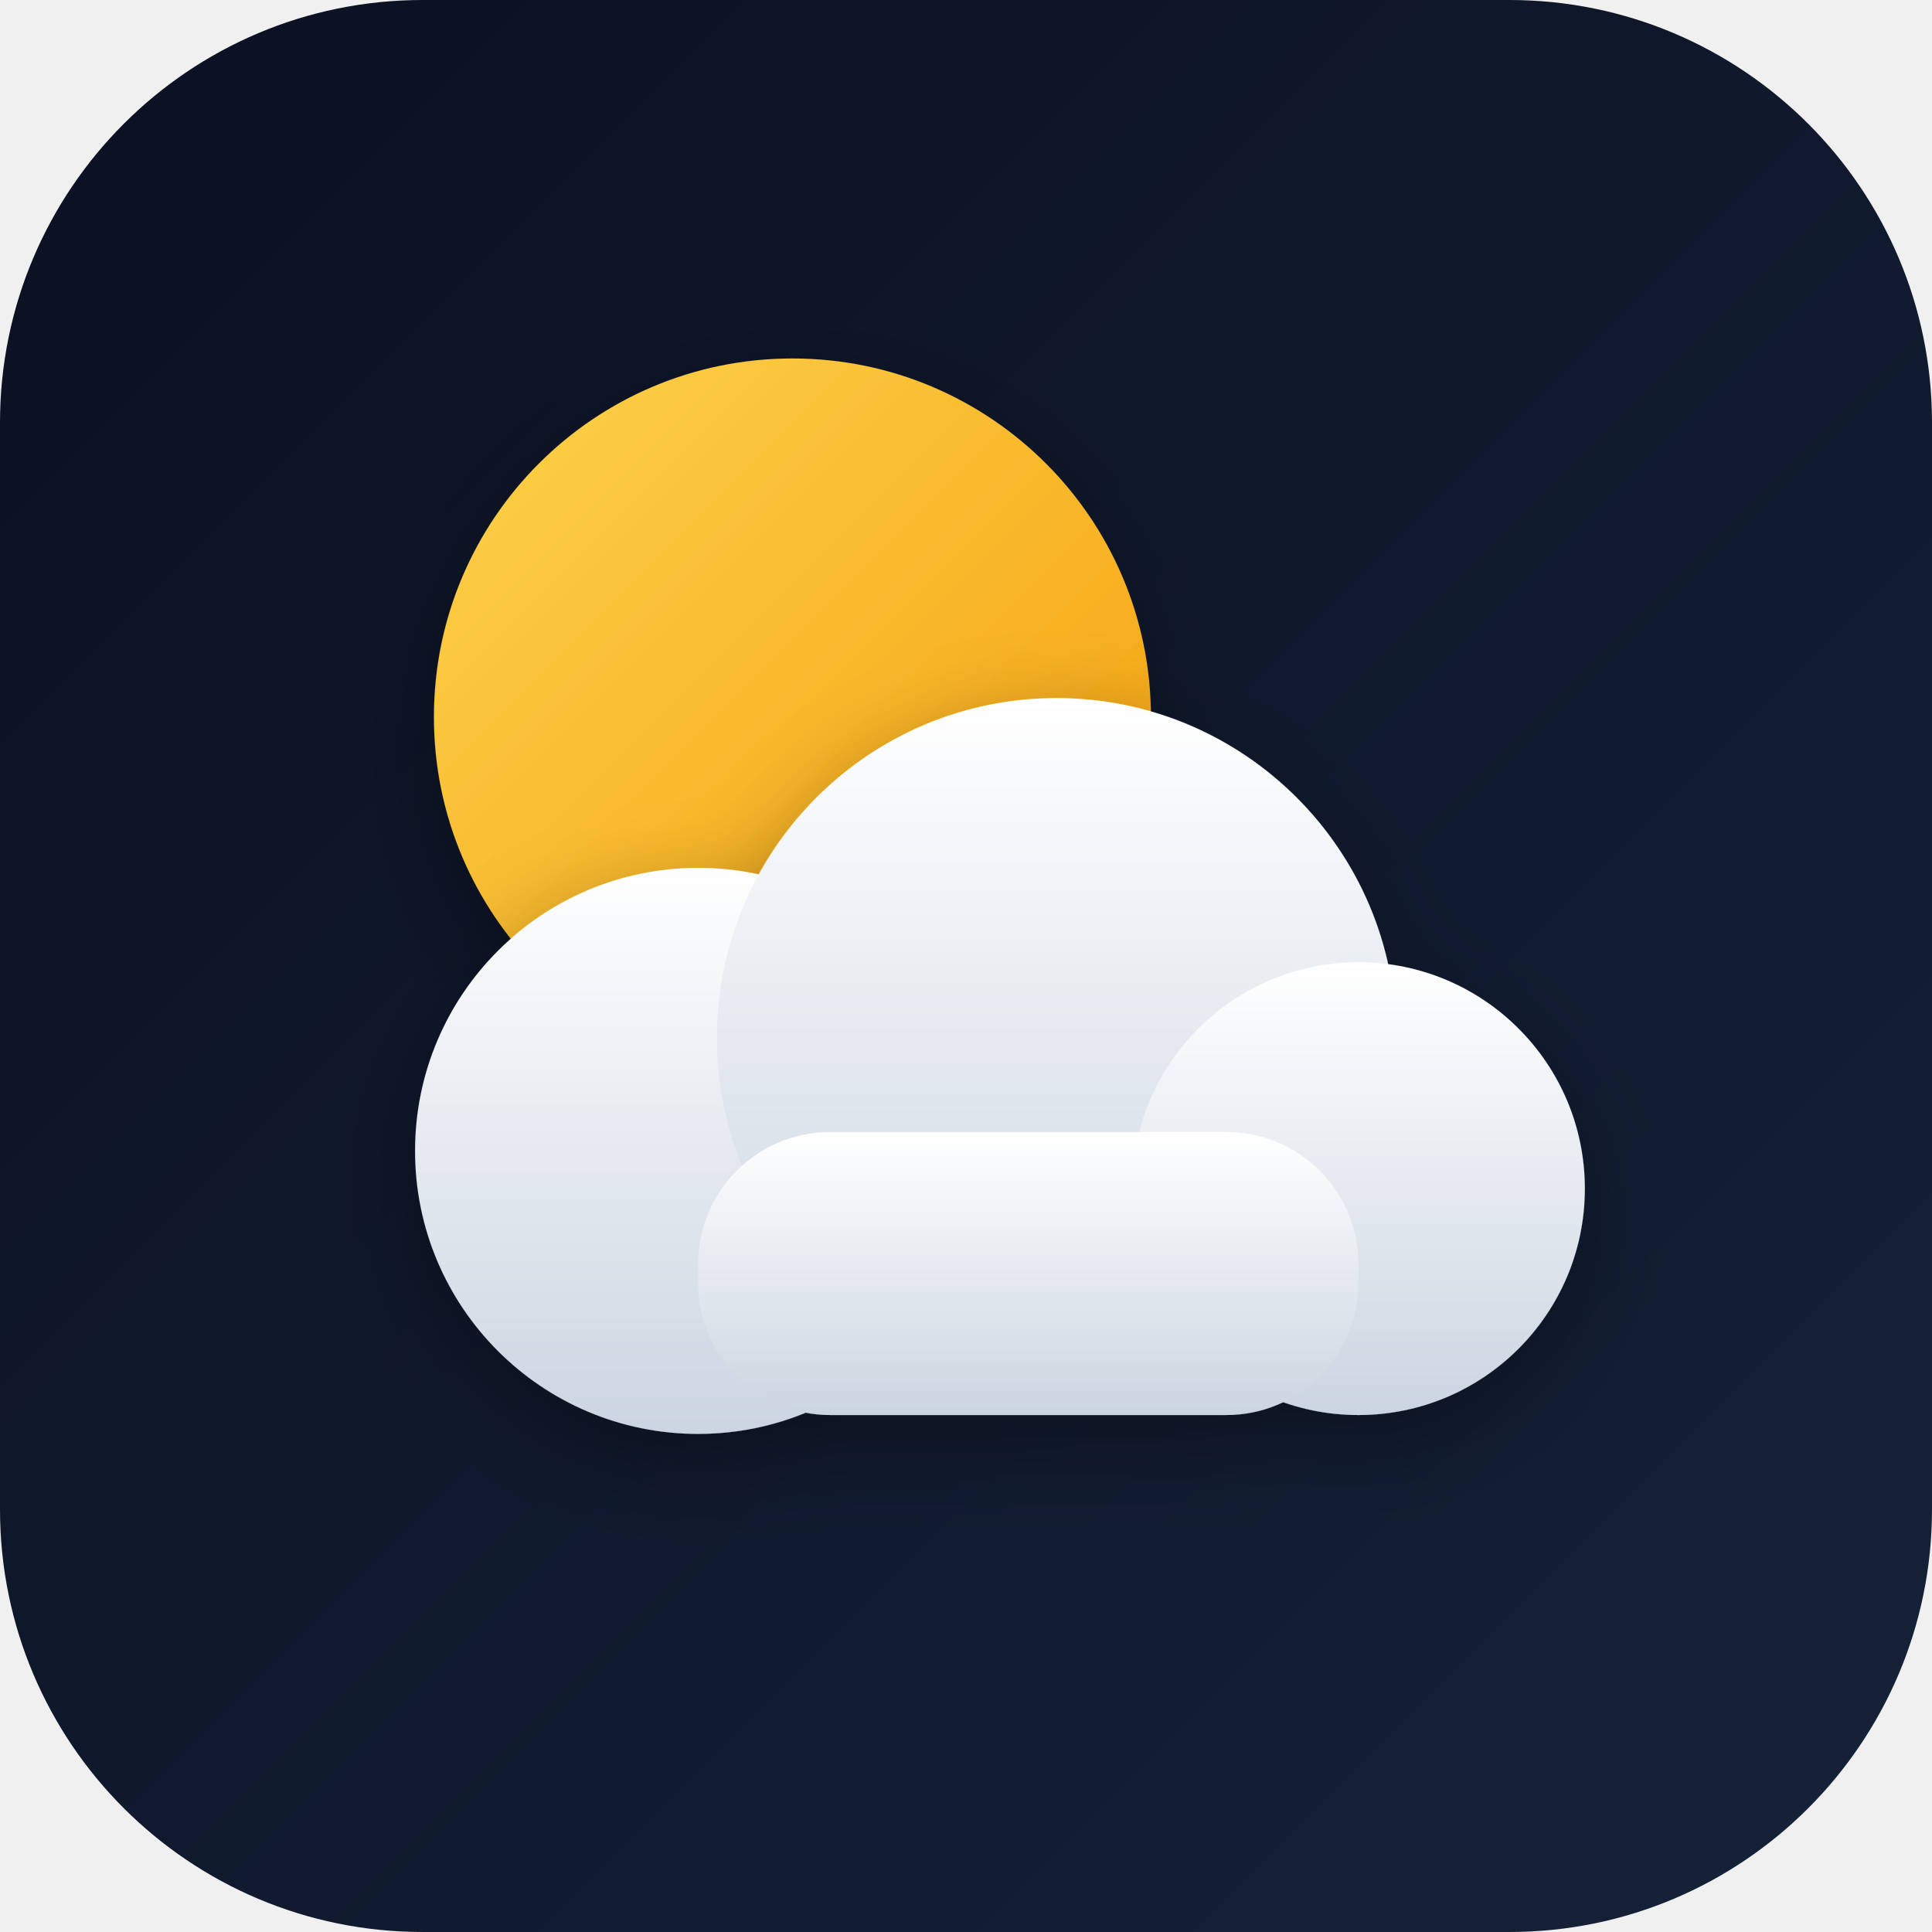
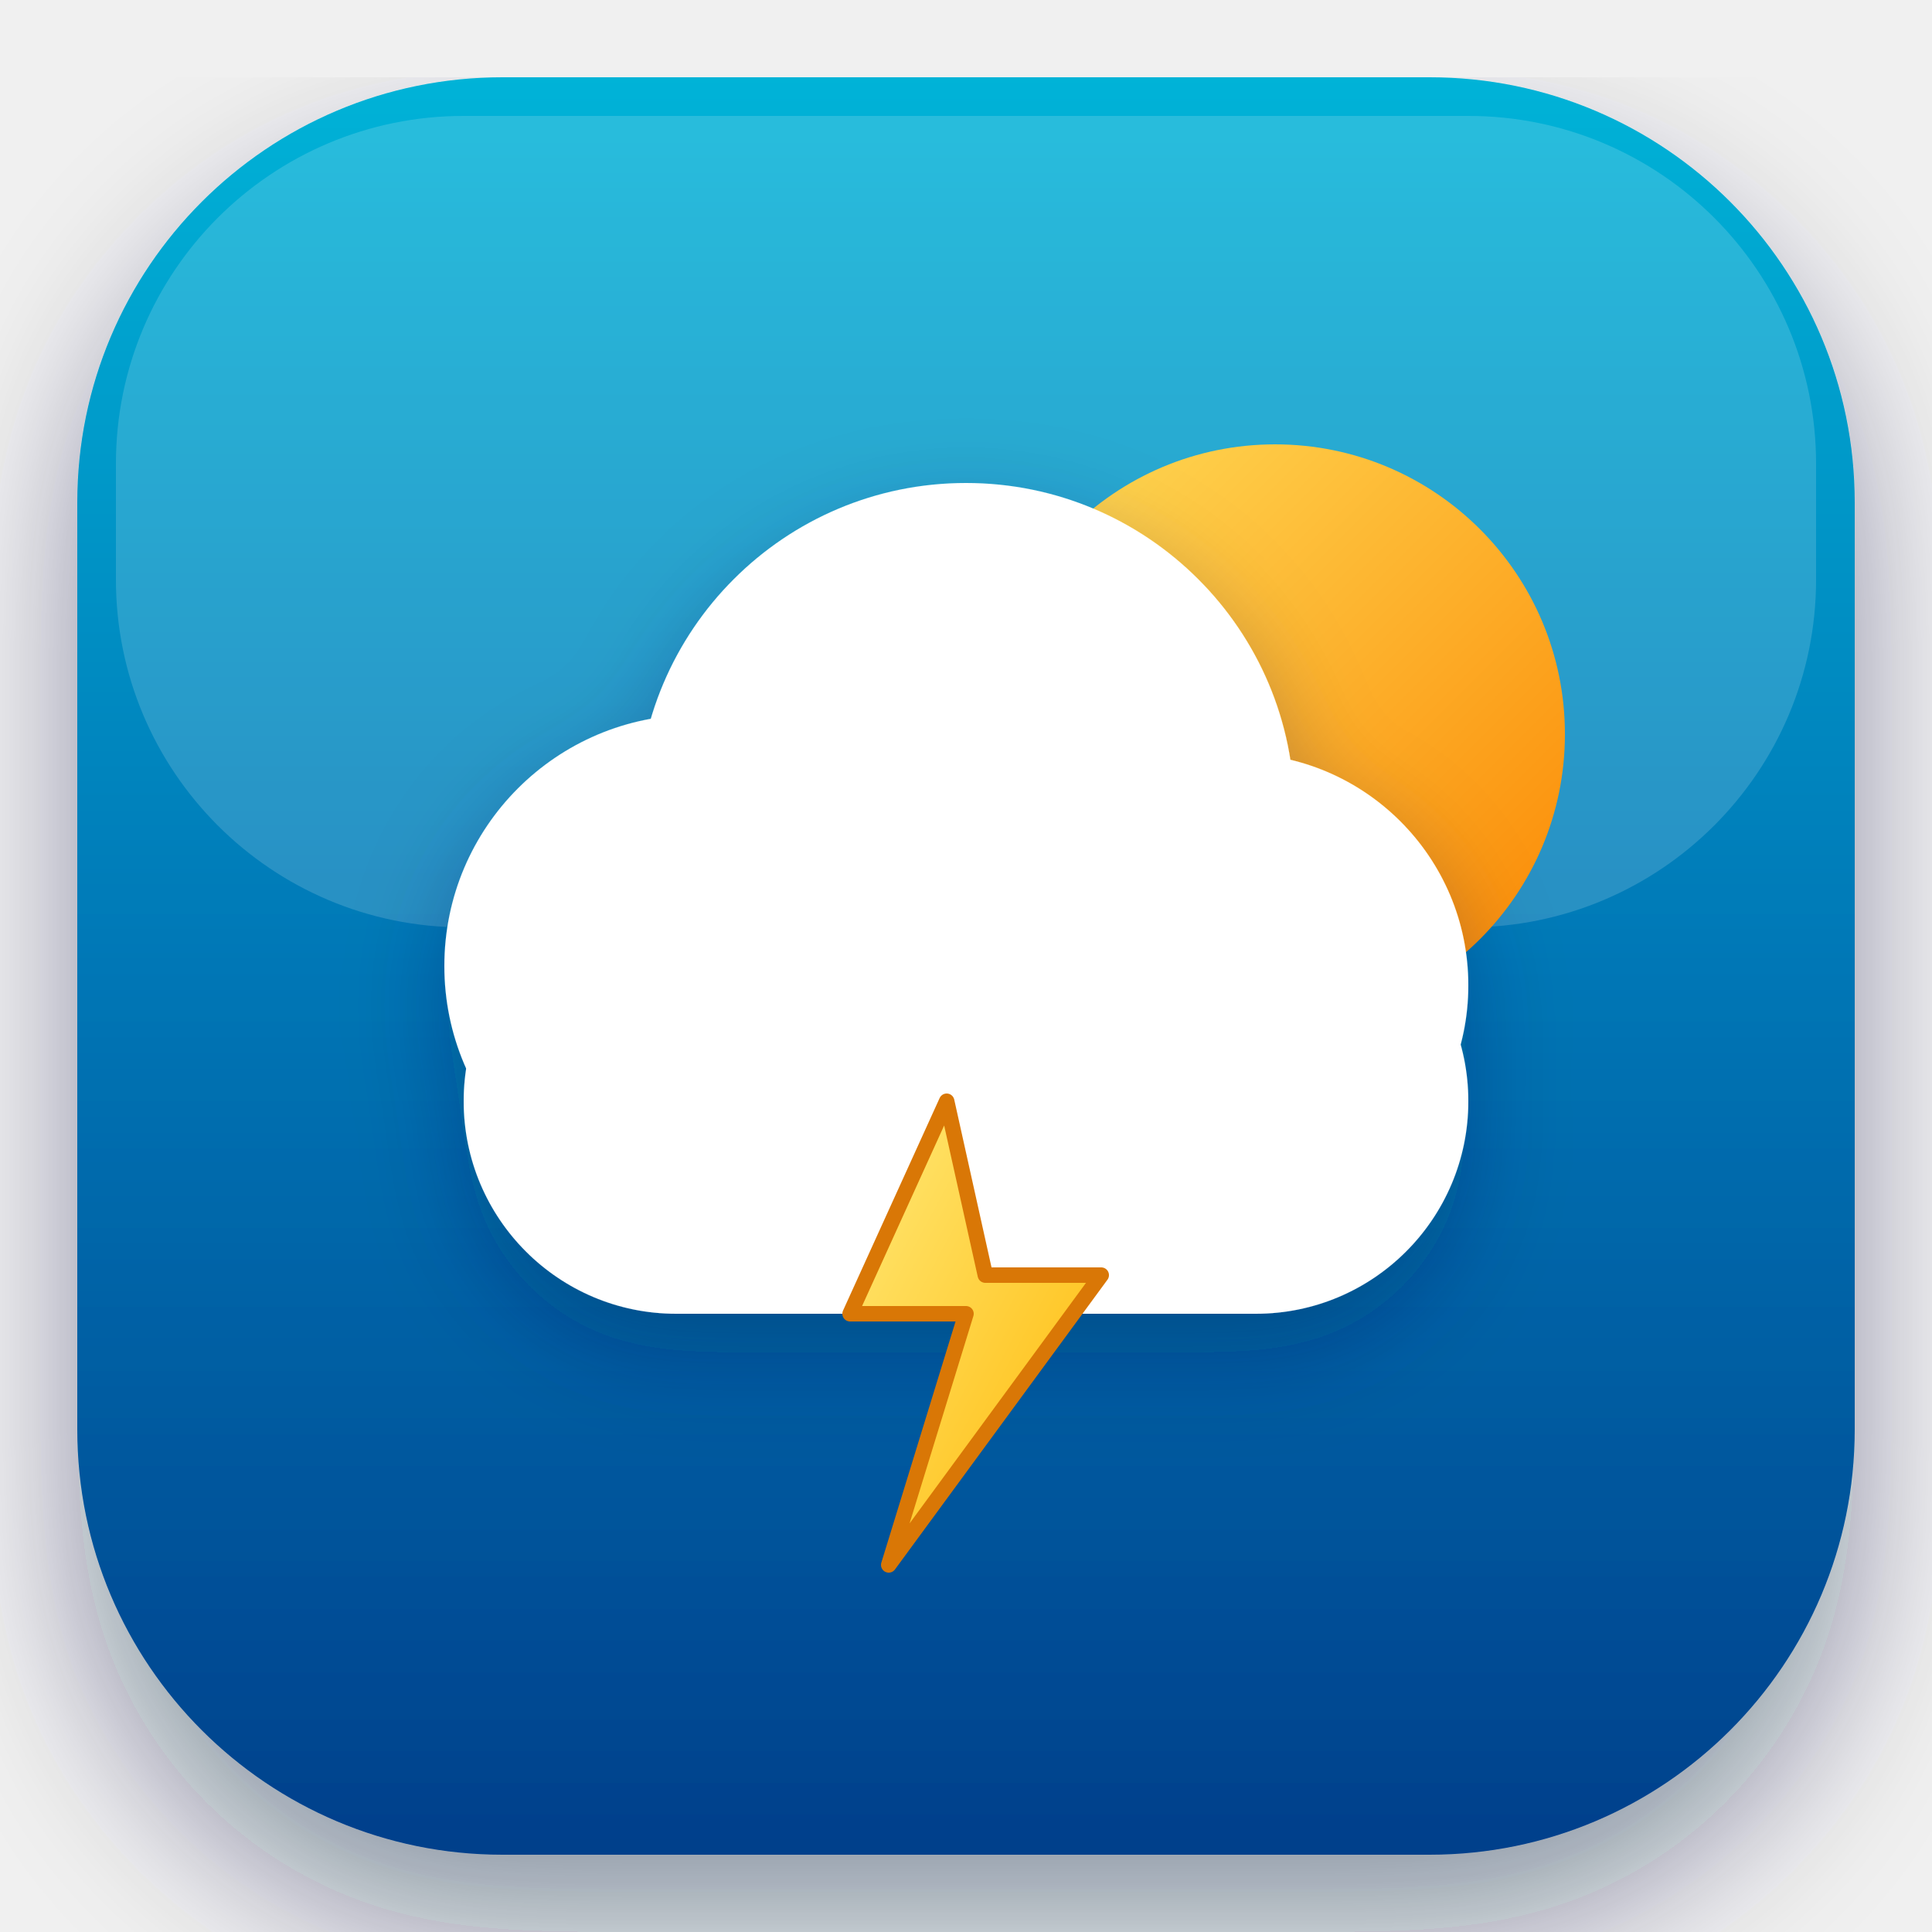
- <svg xmlns="http://www.w3.org/2000/svg" viewBox="0 0 512 512">
+ <svg xmlns="http://www.w3.org/2000/svg" viewBox="0 0 100 100" fill="none">
  <defs>
-     <linearGradient id="bg" x1="0%" y1="0%" x2="100%" y2="100%">
-       <stop offset="0%" stop-color="#0b1021" />
-       <stop offset="100%" stop-color="#152238" />
+     <linearGradient id="indra-icon-bg" x1="0%" y1="0%" x2="0%" y2="100%">
+       <stop offset="0%" stop-color="#00b4d8" />
+       <stop offset="50%" stop-color="#0077b6" />
+       <stop offset="100%" stop-color="#023e8a" />
    </linearGradient>
-     <linearGradient id="sun" x1="0%" y1="0%" x2="100%" y2="100%">
-       <stop offset="0%" stop-color="#fcd34d" />
-       <stop offset="100%" stop-color="#f59e0b" />
+     <linearGradient id="indra-sun" x1="0%" y1="0%" x2="100%" y2="100%">
+       <stop offset="0%" stop-color="#ffde59" />
+       <stop offset="100%" stop-color="#fb8500" />
    </linearGradient>
-     <linearGradient id="cloud" x1="0%" y1="0%" x2="0%" y2="100%">
-       <stop offset="0%" stop-color="#ffffff" />
-       <stop offset="100%" stop-color="#cbd5e1" />
+     <linearGradient id="indra-lightning" x1="0%" y1="0%" x2="100%" y2="100%">
+       <stop offset="0%" stop-color="#ffea79" />
+       <stop offset="100%" stop-color="#ffb703" />
    </linearGradient>
-     <filter id="shadow" x="-20%" y="-20%" width="140%" height="140%">
-       <feDropShadow dx="0" dy="8" stdDeviation="12" flood-color="#000000" flood-opacity="0.35" />
+     <filter id="indra-shadow" x="-20%" y="-20%" width="140%" height="140%">
+       <feDropShadow dx="0" dy="4" stdDeviation="4" flood-color="#001a40" flood-opacity="0.4" />
+     </filter>
+     <filter id="indra-cloud-shadow" x="-20%" y="-20%" width="140%" height="140%">
+       <feDropShadow dx="0" dy="2" stdDeviation="2.5" flood-color="#002452" flood-opacity="0.3" />
    </filter>
  </defs>
-   <rect width="512" height="512" rx="112" fill="url(#bg)" />
-   <circle cx="210" cy="190" r="95" fill="url(#sun)" filter="url(#shadow)" />
-   <g filter="url(#shadow)" fill="url(#cloud)">
-     <circle cx="185" cy="305" r="75" />
-     <circle cx="280" cy="275" r="90" />
-     <circle cx="360" cy="315" r="60" />
-     <rect x="185" y="300" width="175" height="75" rx="35" />
+   <rect x="4" y="4" width="92" height="92" rx="22" fill="url(#indra-icon-bg)" filter="url(#indra-shadow)" />
+   <rect x="6" y="6" width="88" height="42" rx="18" fill="#FFFFFF" fill-opacity="0.16" />
+   <circle cx="66" cy="38" r="15" fill="url(#indra-sun)" />
+   <g filter="url(#indra-cloud-shadow)">
+     <rect x="24" y="46" width="52" height="22" rx="11" fill="#FFFFFF" />
+     <circle cx="36" cy="50" r="13" fill="#FFFFFF" />
+     <circle cx="50" cy="42" r="17" fill="#FFFFFF" />
+     <circle cx="64" cy="51" r="12" fill="#FFFFFF" />
  </g>
+   <path d="M49 57 L44 68 L50 68 L46 81 L57 66 L51 66 Z" fill="url(#indra-lightning)" stroke="#d97706" stroke-width="0.8" stroke-linejoin="round" />
</svg>
